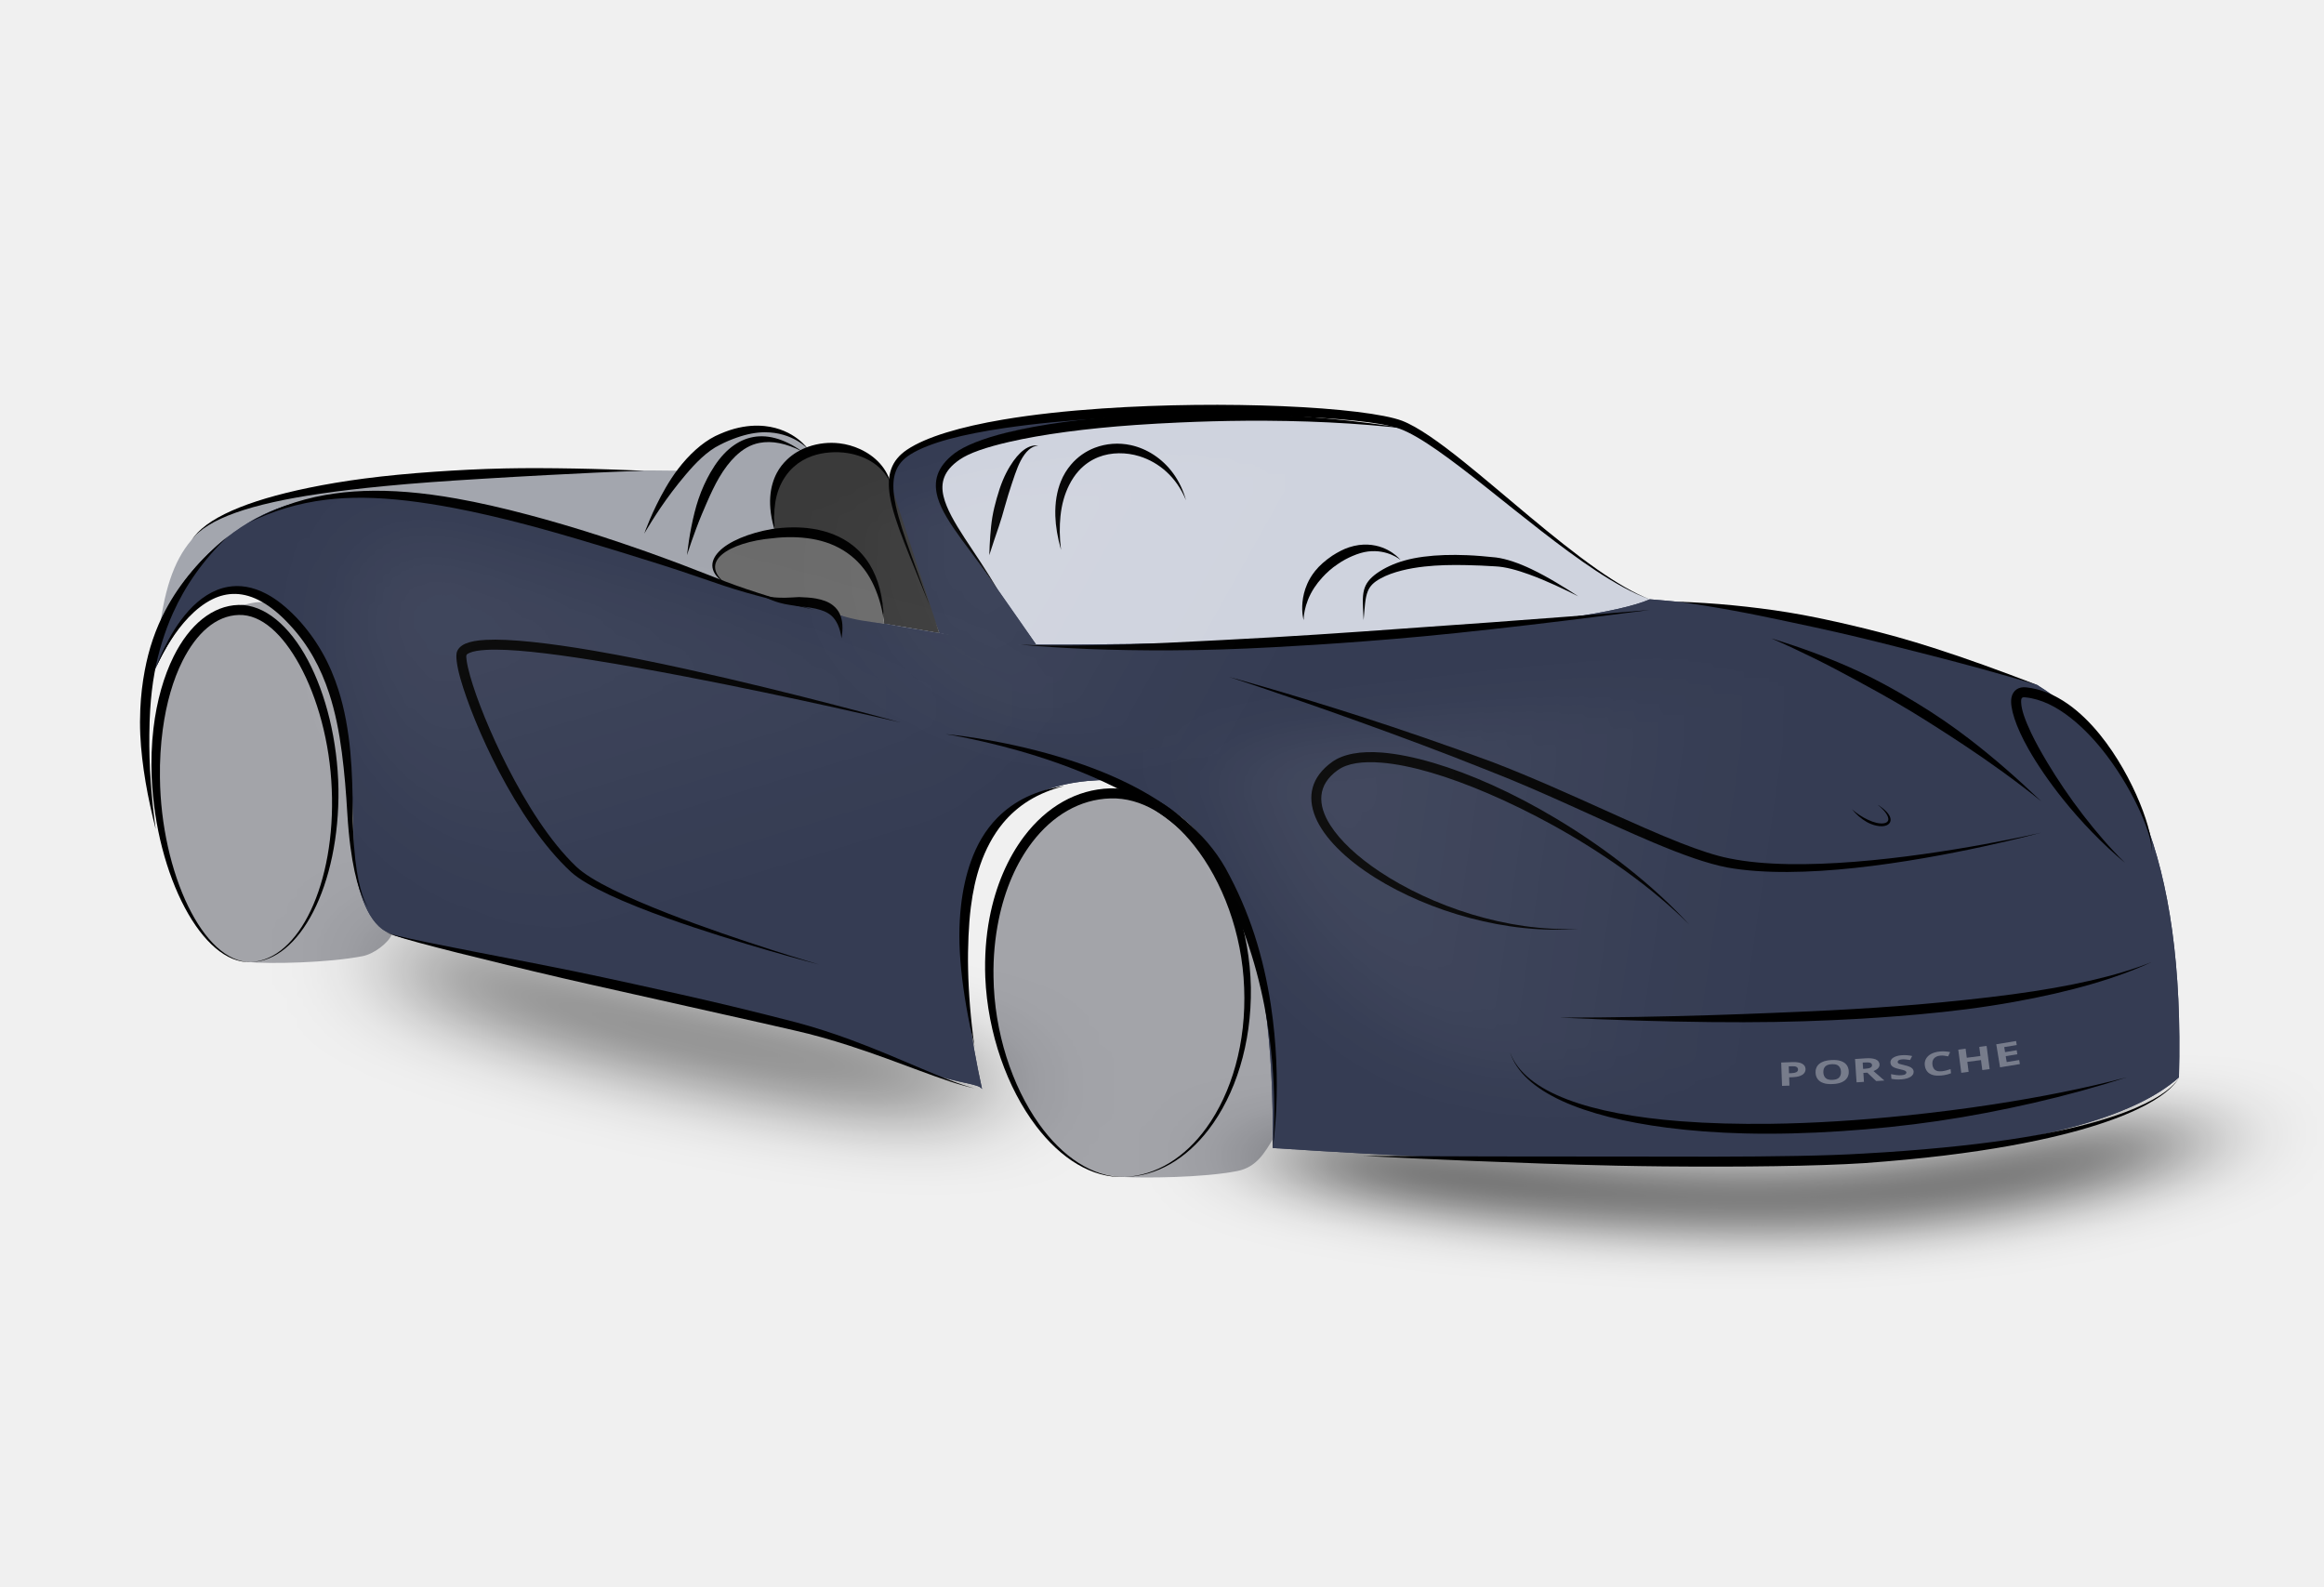
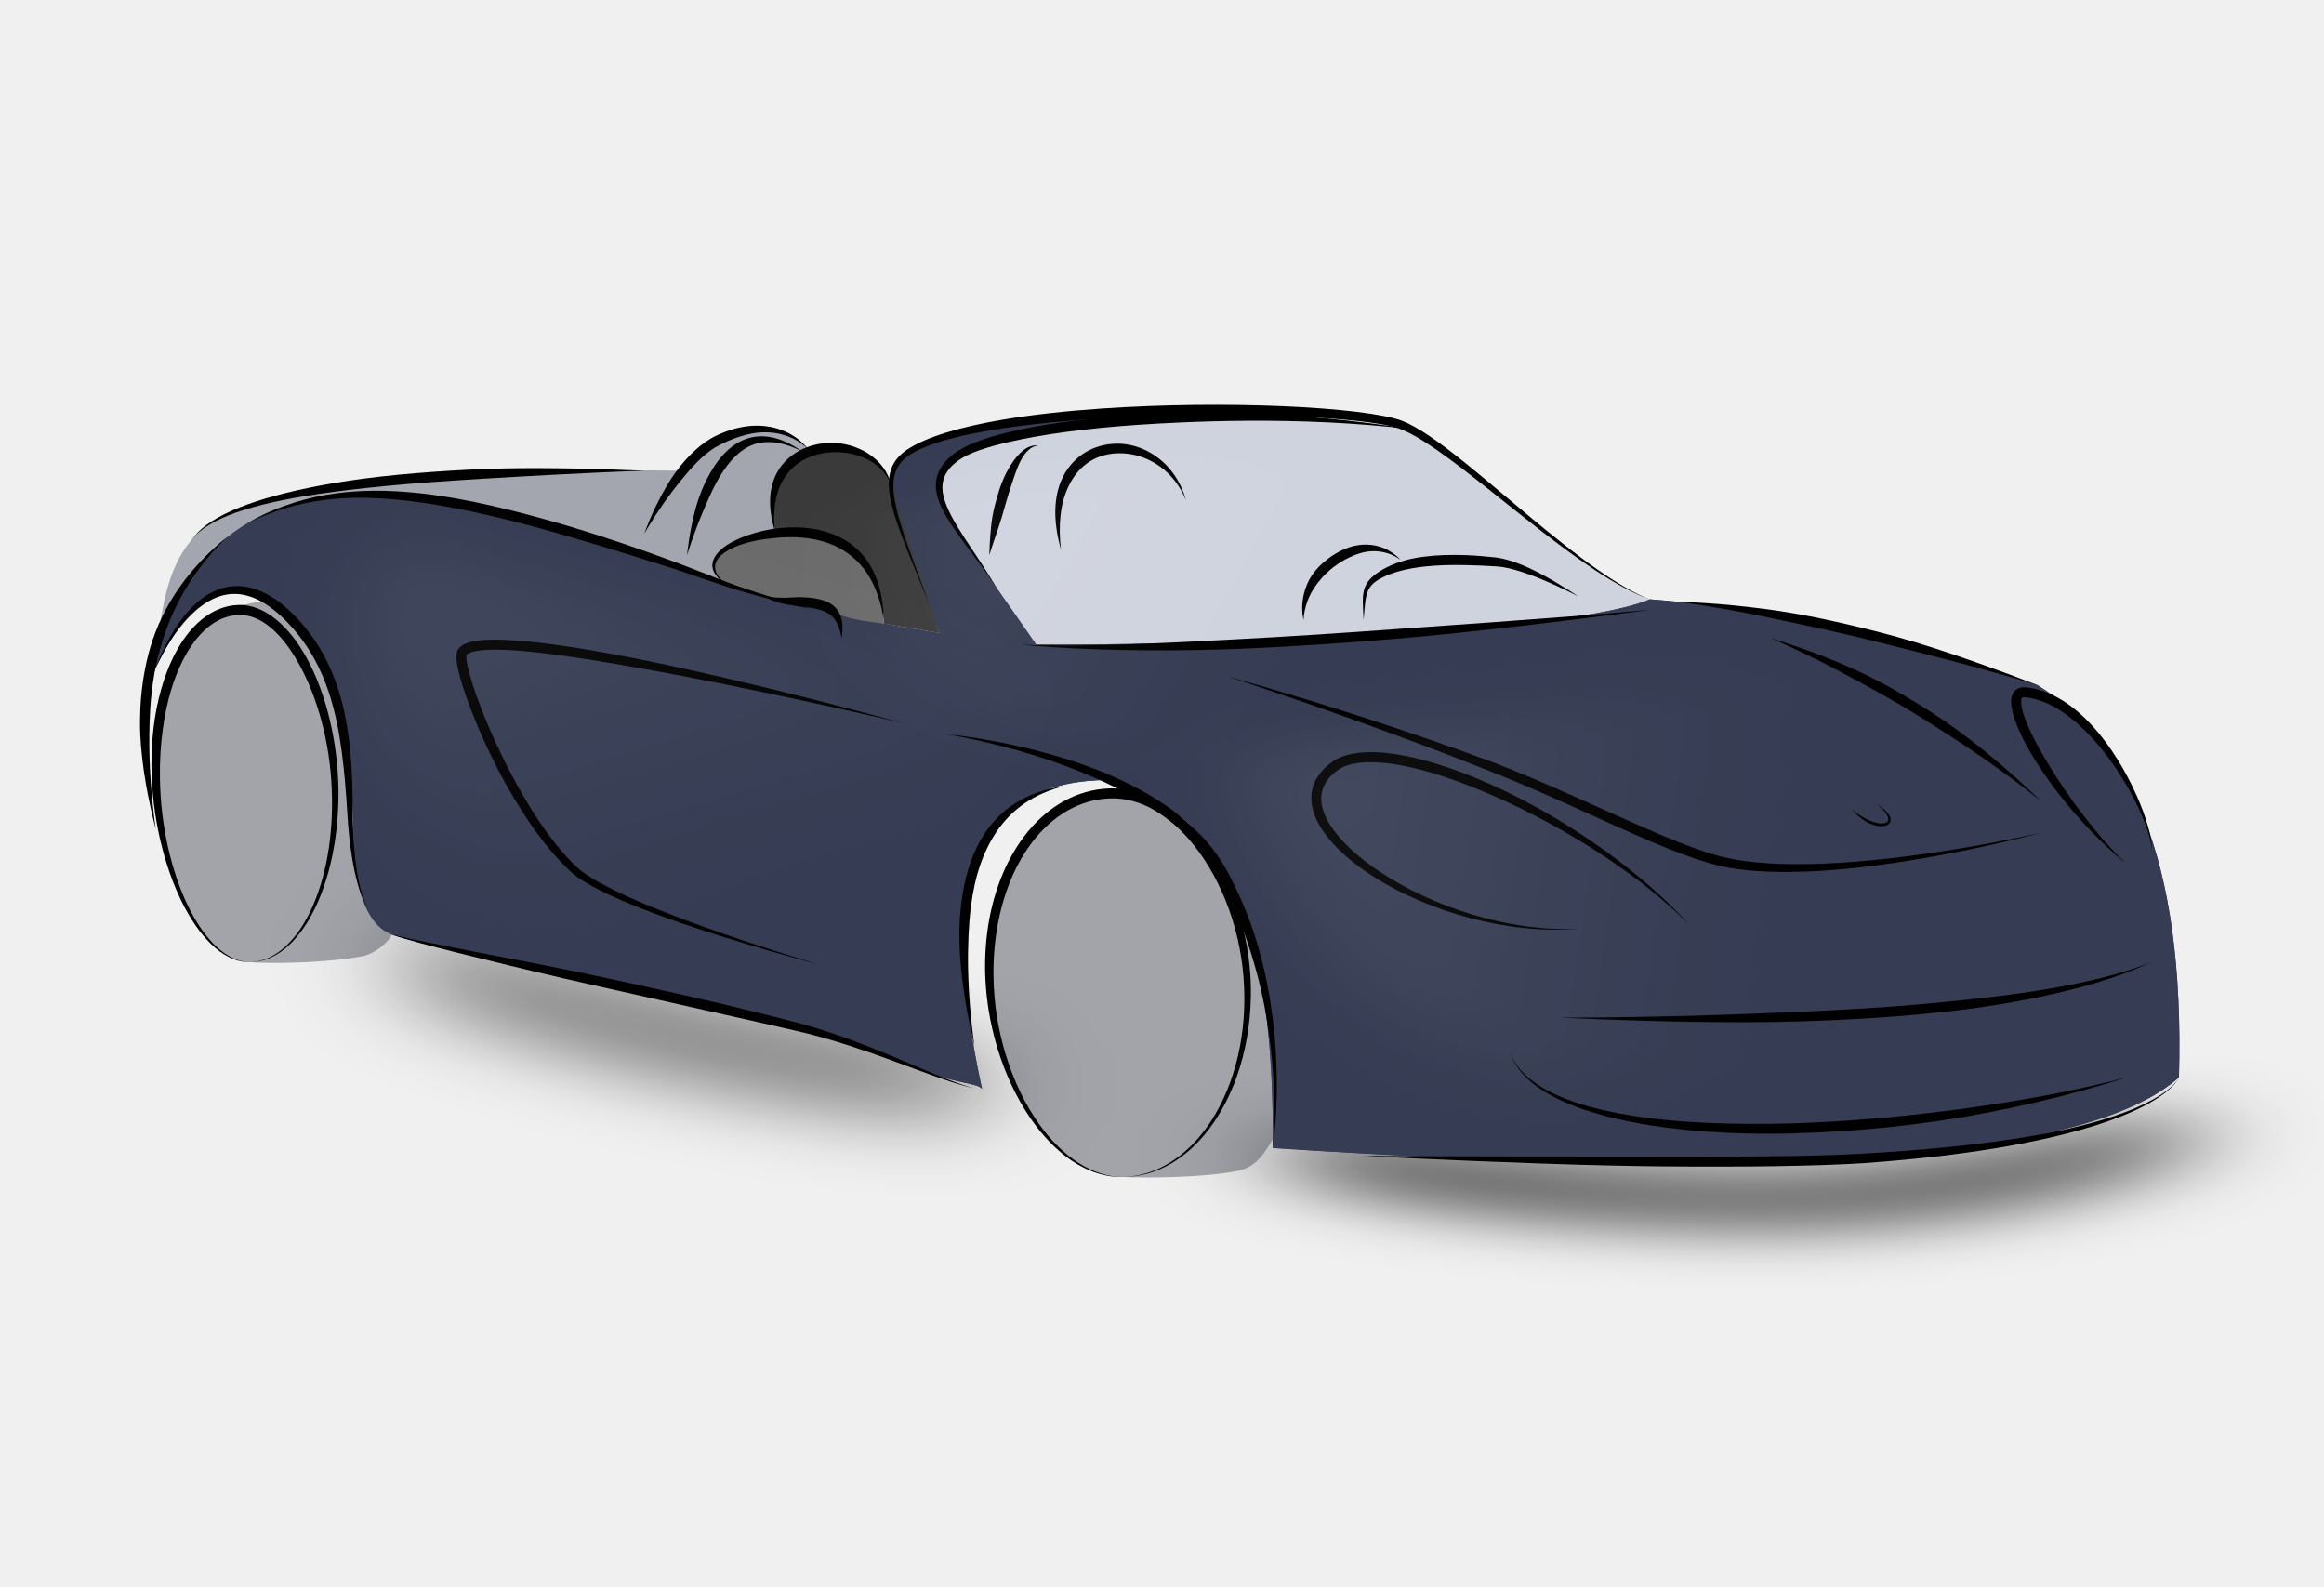
<svg xmlns="http://www.w3.org/2000/svg" width="100%" height="100%" viewBox="0 0 5334 3642" version="1.1" xml:space="preserve" style="fill-rule:evenodd;clip-rule:evenodd;stroke-linejoin:round;stroke-miterlimit:2;">
  <g transform="matrix(4.16667,0,0,4.16667,0,0)">
    <g>
      <g id="Flächen">
        <g transform="matrix(0.857071,0.0167802,-0.00750797,0.383479,632.846,355.397)">
          <g style="filter:url(#_Effect1);">
            <path d="M384.536,747.573C548.647,747.573 682.467,608.915 682.467,659.98C682.467,711.045 547.181,811.288 383.07,811.288C218.959,811.288 85.721,769.829 85.721,718.764C85.721,667.699 220.425,747.573 384.536,747.573Z" style="fill-opacity:0.83;" />
          </g>
        </g>
        <g transform="matrix(0.567893,0.12734,-0.0577989,0.257763,205.996,327.29)">
          <g style="filter:url(#_Effect2);">
            <path d="M382.662,707.868C546.773,707.868 680.419,667.699 680.419,718.764C680.419,769.829 547.181,811.288 383.07,811.288C218.959,811.288 85.721,769.829 85.721,718.764C85.721,667.699 218.551,707.868 382.662,707.868Z" style="fill-opacity:0.83;" />
          </g>
        </g>
        <path d="M446.026,248.717C441.804,242.292 429.363,233.124 408.353,237.707C394.234,240.787 376.095,259.269 376.095,259.269C295.736,258.153 219.351,262.459 149.216,275.292C109.093,284.323 92.823,300.722 87.376,350.988C117.161,275.419 173.48,264.374 253.942,277.801C302.38,288.93 351.046,303.131 400.037,321.691C380.944,308.349 404.031,298.032 427.573,293.654C420.837,273.359 426.988,258.38 446.026,248.717Z" style="fill:rgb(87,93,109);fill-opacity:0.5;" />
        <path d="M1020.26,445.598C1020.22,445.62 1020.2,445.66 1020.19,445.704C1020.19,445.749 1020.2,445.793 1020.24,445.824C1034.74,459.542 1048.16,453.739 1034.55,443.413C1034.08,443.051 1033.51,442.821 1032.92,442.747C1027.5,442.063 1023.84,443.494 1020.26,445.598Z" style="fill:rgb(255,214,0);" />
        <path d="M610.037,227.528C610.037,227.528 487.022,230.189 490.863,267.129C487.451,272.021 517.393,348.701 517.393,348.701C517.393,348.701 554.96,357.066 571.011,355.074C544.171,314.98 515.984,281.207 517.393,266.422C520.389,234.965 604.162,237.658 610.037,227.528Z" style="fill:rgb(53,60,83);" />
        <g transform="matrix(1.77828,0,0,1.36069,-499.934,-206.296)">
          <path d="M627.833,472.858C646.165,473.121 668.523,510.455 673.352,552.587C675.726,573.296 676.363,595.986 675.711,612.045C672.815,618.438 670.304,624.1 664.382,625.629C653.689,628.375 635.73,628.483 628.808,628.018C606.917,626.548 590.184,593.146 588.081,550.424C585.747,503.022 605.895,472.543 627.833,472.858Z" style="fill:rgb(70,73,82);fill-opacity:0.45;" />
        </g>
        <path d="M517.393,348.701L490.592,266.283C490.592,266.283 485.367,251.224 472.404,248.843C437.694,242.467 421.841,256.856 426.989,292.943C440.549,291.178 462.995,296.047 469.594,303.549C487.712,324.145 486.978,343.512 486.978,343.512L517.393,348.701Z" style="fill:rgb(58,58,58);" />
        <g transform="matrix(1.77828,0,0,1.36069,-963.866,-312.117)">
          <path d="M617.554,474.16C619.845,473.866 624.822,470.118 632.435,478.879C640.653,488.336 646.411,509.832 649.395,535.871C650.53,557.408 650.811,577.297 654.334,592.289C655.961,599.217 658.537,604.511 663.397,607.626C662.282,611.115 657.874,615.506 654.372,616.406C643.679,619.151 625.701,619.62 618.798,618.794C606.654,617.342 592.639,593.264 590.536,550.542C588.203,503.139 599.237,476.511 617.554,474.16Z" style="fill:rgb(70,73,82);fill-opacity:0.45;" />
        </g>
        <path d="M887.417,318.919L908.8,330.081C876.697,318.798 798.098,249.32 773.692,234.78C773.692,234.78 568.385,217.826 532.615,248.261C516.728,258.857 513.942,268.043 521.175,281.529C528.407,295.016 571.011,355.074 571.011,355.074C571.011,355.074 849.9,357.494 908.8,330.081" style="fill:rgb(207,211,222);" />
        <path d="M81.123,378.288C81.123,378.288 103.556,320.058 130.431,324.969C157.305,329.88 196.269,350.399 194.745,472.363C196.454,487.752 201.332,506.943 212.712,513.11C221.502,517.874 240.862,520.252 267.522,526.41C297.708,533.383 374.964,546.865 439.293,564.527C466.021,571.865 492.728,584.573 511.065,590.83C529.26,597.038 539.182,596.813 540.959,599.854C514.222,477.933 541.874,429.665 611.448,429.567L626.25,437C676.49,452.888 702.385,516.132 701.067,632.313C987.04,651.008 1151.18,637.433 1200.26,593.386C1203.6,471.326 1172.31,408.166 1122.08,377.224C1060.89,358.174 1004.14,337.629 908.8,330.081C875.558,344.701 729.682,355.48 561.888,355.062C561.888,355.062 510.682,348.886 460.23,338.27C456.345,337.452 452.559,334.885 448.706,334.015C444.197,332.998 439.631,333.669 435.236,332.583C415.148,327.616 396.663,321.946 383.417,315.692C327.148,297.173 219.888,260.055 169.927,275.69C124.238,282.278 80.465,331.897 81.123,378.288Z" style="fill:rgb(53,60,83);" />
        <path d="M81.123,378.288C81.123,378.288 103.556,320.058 130.431,324.969C157.305,329.88 196.269,350.399 194.745,472.363C196.454,487.752 201.332,506.943 212.712,513.11C221.502,517.874 240.862,520.252 267.522,526.41C297.708,533.383 374.964,546.865 439.293,564.527C466.021,571.865 492.728,584.573 511.065,590.83C529.26,597.038 539.182,596.813 540.959,599.854C514.222,477.933 541.874,429.665 611.448,429.567L626.25,437C676.49,452.888 702.385,516.132 701.067,632.313C987.04,651.008 1151.18,637.433 1200.26,593.386C1203.6,471.326 1172.31,408.166 1122.08,377.224C1060.89,358.174 1004.14,337.629 908.8,330.081C875.558,344.701 729.682,355.48 561.888,355.062C561.888,355.062 510.682,348.886 460.23,338.27C456.345,337.452 452.559,334.885 448.706,334.015C444.197,332.998 439.631,333.669 435.236,332.583C415.148,327.616 396.663,321.946 383.417,315.692C327.148,297.173 219.888,260.055 169.927,275.69C124.238,282.278 80.465,331.897 81.123,378.288Z" style="fill:rgb(53,60,83);" />
        <path d="M486.978,343.512C486.449,338.089 487.575,316.209 466.26,301.097C450.922,290.222 419.893,294.987 410.557,298.039C378.613,308.484 400.037,321.691 400.037,321.691C410.887,326.394 422.42,329.786 435.02,331.136C440.831,333.228 446.996,331.814 453.308,333.506C456.436,334.345 459.699,337.688 462.942,338.836C470.605,341.549 478.53,342.372 486.978,343.512Z" style="fill:rgb(107,107,107);" />
      </g>
      <g id="Linien" transform="matrix(1,0,0,1,5.57974,8.69335)">
        <path d="M457.971,342.92C458.911,337.168 458.548,332.991 457.136,329.699C456.25,327.633 454.892,326.013 453.216,324.688C450.812,322.787 447.623,321.648 443.875,320.959C441.118,320.452 438.004,320.292 434.587,320.156C431.188,320.3 428.129,320.624 424.236,320.508C421.348,320.422 418.122,320.162 413.946,319.27C417.84,321.299 420.947,322.508 423.809,323.309C427.655,324.385 430.816,324.639 434.253,325.241C438.987,325.624 443.034,326.209 446.372,327.251C447.862,327.716 449.199,328.252 450.388,328.981C451.195,329.476 451.966,329.977 452.653,330.64C455.258,333.152 457.06,336.844 457.971,342.92Z" />
        <path d="M1179.63,521.202C1160.43,528.926 1134.88,534.678 1103,538.954C1094.73,540.063 1086.04,541.086 1076.92,542.053C1068.57,542.939 1059.85,543.795 1050.78,544.566C1036,545.821 1020.26,546.863 1003.57,547.73C993.412,548.257 982.901,548.709 972.036,549.151C960.591,549.616 948.76,550.072 936.528,550.444C910.635,551.231 882.996,551.756 853.56,551.798C882.99,553.106 910.643,553.996 936.567,554.25C948.832,554.37 960.701,554.371 972.18,554.182C983.088,554.002 993.639,553.65 1003.83,553.193C1020.61,552.439 1036.42,551.371 1051.26,550.024C1060.38,549.196 1069.14,548.268 1077.53,547.185C1086.68,546.002 1095.39,544.658 1103.66,543.176C1135.49,537.472 1160.77,530 1179.63,521.202Z" />
        <path d="M1165.87,584.693C1142.9,590.764 1118.16,595.598 1092.89,599.5C1076.6,602.014 1060.11,604.077 1043.71,605.772C1018.36,608.393 993.267,609.99 969.58,610.277C952.175,610.487 935.544,610.056 920.142,608.867C870.997,605.074 834.447,593.352 826.215,570.934C833.249,592.869 866.622,606.461 912.64,612.41C925.934,614.129 940.283,615.205 955.349,615.58C972.42,616.005 990.41,615.543 1008.81,614.32C1026.3,613.159 1044.16,611.353 1061.96,608.737C1079.66,606.135 1097.27,602.727 1114.44,598.794C1132.25,594.712 1149.52,589.941 1165.87,584.693Z" />
        <path d="M539.36,297.089C541.145,291.327 542.998,286.158 544.644,281.204C545.244,279.399 545.802,277.657 546.317,275.941C546.86,274.129 547.344,272.365 547.82,270.661C549.176,265.809 550.517,261.476 551.807,257.637C552.417,255.824 552.969,254.118 553.541,252.521C554.563,249.67 555.53,247.198 556.638,245.096C559.398,239.861 562.528,237.042 566.309,236.707C561.086,236.032 555.842,239.82 550.739,248.13C549.378,250.346 548.058,252.884 546.843,255.788C545.593,258.775 544.474,262.141 543.439,265.843C542.553,269.01 541.674,272.42 541.052,276.11C540.496,279.412 540.175,282.878 539.884,286.578C539.617,289.957 539.498,293.4 539.36,297.089Z" />
        <path d="M372.819,297.089C374.481,291.815 376.232,286.942 377.959,282.3C379.892,277.109 381.906,272.384 383.839,267.972C386.065,262.892 388.225,258.312 390.567,254.327C393.368,249.562 396.342,245.662 399.522,242.596C403.531,238.732 407.821,236.193 412.734,235.251C419.567,233.941 427.299,235.371 436.194,239.904C425.806,232.566 416.349,230.247 407.817,232.339C403.612,233.37 399.638,235.502 395.957,238.677C392.238,241.885 388.839,246.216 385.777,251.543C383.348,255.768 381.057,260.627 379.181,266.167C377.6,270.839 376.344,275.964 375.233,281.526C374.258,286.411 373.51,291.57 372.819,297.089Z" />
        <path d="M349.329,250.577C336.088,250.036 323.248,249.576 310.791,249.361C297.44,249.131 284.573,249.042 272.212,249.311C258.717,249.604 245.846,250.292 233.653,251.141C219.946,252.095 207.092,253.315 195.191,254.865C184.176,256.299 173.98,258.023 164.654,259.943C129.965,267.086 107.354,276.89 99.923,288.927C108.319,276.931 133.079,268.758 170.451,263.283C181.276,261.697 193.15,260.316 205.995,259.063C222.356,257.467 240.288,256.197 259.613,255.037C271.088,254.348 283.039,253.637 295.454,252.987C312.592,252.089 330.554,251.165 349.329,250.577Z" />
        <g transform="matrix(0.999982,-0.00605135,0.00605135,0.999982,-8.11554,6.26984)">
          <path d="M924.764,322.031C934.521,323.367 944.527,325.086 954.892,327.034C964.565,328.852 974.481,330.967 984.733,333.219C989.934,334.361 995.223,335.502 1000.59,336.709C1008.33,338.45 1016.23,340.284 1024.3,342.27C1030.76,343.858 1037.31,345.556 1043.98,347.274C1050.43,348.933 1056.98,350.629 1063.65,352.382C1082.4,357.31 1101.99,362.716 1122.4,369.06C1102.46,361.246 1083.37,354.168 1064.9,348.152C1058.31,346.006 1051.8,344.006 1045.37,342.162C1038.71,340.25 1032.12,338.529 1025.63,336.906C1017.52,334.874 1009.56,333.016 1001.75,331.385C996.321,330.253 990.972,329.206 985.684,328.315C975.272,326.56 965.148,325.259 955.301,324.23C944.786,323.131 934.627,322.459 924.764,322.031Z" />
        </g>
        <path d="M671.341,364.134C671.341,364.134 701.631,373.896 743.316,388.917C764.862,396.681 789.474,405.77 814.459,415.816C845.832,427.968 878.169,444 905.291,455.412C921.005,462.023 935.003,467.063 946.029,469.13C965.915,472.685 991.124,472.028 1016.12,469.355C1067.97,463.812 1118.87,449.906 1118.87,449.906C1118.87,449.906 1067.67,461.93 1015.81,465.971C991.193,467.89 966.433,468.063 946.996,464.086C939.435,462.598 930.463,459.595 920.46,455.691C907.953,450.811 893.874,444.485 878.981,437.775C858.922,428.738 837.39,419.022 816.33,410.964C791.016,401.61 766.144,393.078 744.298,386.039C702.096,372.441 671.341,364.134 671.341,364.134Z" />
        <path d="M970.118,342.92C978.062,346.329 985.936,350.04 993.887,353.955C1001.59,357.75 1009.27,361.812 1017.04,366.036C1021.08,368.23 1025.15,370.433 1029.23,372.714C1035.21,376.056 1041.23,379.52 1047.26,383.17C1052.15,386.132 1057.05,389.226 1061.99,392.382C1066.81,395.463 1071.67,398.615 1076.57,401.868C1090.53,411.152 1104.68,421.245 1118.87,432.682C1105.64,420.039 1092.5,408.528 1079.13,398.28C1074.42,394.668 1069.68,391.229 1064.91,387.963C1060.01,384.612 1055.07,381.469 1050.13,378.448C1044.05,374.726 1037.96,371.206 1031.85,367.934C1027.67,365.701 1023.5,363.562 1019.3,361.581C1011.23,357.776 1003.12,354.428 995.017,351.356C986.703,348.204 978.409,345.461 970.118,342.92Z" />
        <path d="M1165.05,466.608C1156.86,458.621 1149.05,449.508 1141.88,440.2C1134.37,430.468 1127.69,420.495 1122.18,411.305C1118.69,405.493 1115.66,400.019 1113.3,395.074C1109.99,388.138 1107.94,382.355 1107.77,378.403C1107.72,377.117 1107.69,376.1 1108.36,375.598C1108.75,375.308 1109.3,375.313 1110,375.384C1118.94,376.266 1127.36,380.664 1135.16,386.813C1142.46,392.568 1149.21,399.863 1155.11,407.695C1170.73,428.415 1180.56,452.61 1179.5,460.324C1181.3,451.406 1170.11,419.257 1151.08,395.828C1145.8,389.339 1139.91,383.541 1133.56,379.078C1126.4,374.05 1118.64,370.77 1110.58,369.885C1108.38,369.648 1106.67,370.084 1105.38,370.912C1103.86,371.891 1102.81,373.466 1102.4,375.67C1101.42,380.952 1104.74,391.406 1111.76,403.802C1116.55,412.259 1123,421.72 1130.54,431.172C1140.6,443.767 1152.63,456.266 1165.05,466.608Z" />
        <path d="M924.963,500.581C905.115,478.907 878.919,458.533 851.869,442.316C839.972,435.183 827.918,428.853 816.183,423.58C793.659,413.459 772.338,407.155 755.775,405.815C743.89,404.853 734.333,406.561 728.167,410.997C716.615,419.348 714.375,430.063 718.997,441.312C723.645,452.622 735.678,464.624 752.238,474.936C781.312,493.041 824.342,506.203 863.84,502.84C824.683,504.766 782.69,490.203 754.487,471.441C742.304,463.336 732.734,454.469 727.193,445.775C720.005,434.495 719.991,423.528 731.361,415.451C736.71,411.629 745.041,410.546 755.33,411.363C771.423,412.64 792.057,418.859 814.103,428.317C825.779,433.325 837.854,439.211 849.845,445.831C877.301,460.99 904.31,479.905 924.963,500.581Z" />
        <path d="M349.329,285.211C349.329,285.211 355.556,274.121 364.626,262.117C366.921,259.079 369.392,255.997 371.946,252.966C377.677,246.164 383.957,239.77 390.834,236.388C394.191,234.634 397.386,233.329 400.384,232.287C406.077,230.308 411.097,229.423 415.56,229.393C431.218,229.286 439.586,238.693 439.586,238.693C439.586,238.693 432.068,227.711 415.729,225.975C410.874,225.46 405.26,225.752 398.897,227.48C395.586,228.38 392.105,229.748 388.403,231.498C380.926,235.257 373.747,241.968 367.864,249.696C365.378,252.962 363.152,256.408 361.168,259.816C353.51,272.967 349.329,285.211 349.329,285.211Z" />
        <path d="M712.512,332.848C712.512,332.848 712.282,324.282 718.408,314.958C719.651,313.066 721.151,311.155 722.95,309.2C725.185,306.771 727.863,304.279 731.303,302.013C734.119,300.045 736.821,298.66 739.329,297.58C742.497,296.216 745.358,295.372 748.03,295.051C758.931,293.738 765.888,299.718 765.888,299.718C765.888,299.718 759.702,291.828 747.891,291.28C744.779,291.136 741.301,291.518 737.506,292.764C734.567,293.728 731.498,295.319 728.226,297.422C724.372,300.051 721.244,302.804 718.902,305.717C717.001,308.081 715.569,310.492 714.526,312.858C712.938,316.46 712.197,319.857 711.9,322.837C711.301,328.841 712.512,332.848 712.512,332.848Z" />
        <path d="M580.701,424.223C565.326,426.405 553.058,432.323 543.737,441.799C540.49,445.101 537.63,448.85 535.15,453.012C532.828,456.908 530.873,461.185 529.226,465.789C526.606,473.108 524.78,481.289 523.774,490.273C523.186,495.526 522.863,501.058 522.877,506.855C522.892,512.773 523.252,518.958 523.892,525.412C525.191,538.513 527.714,552.649 531.212,567.859C529.086,552.49 527.968,538.268 527.691,525.183C527.556,518.825 527.653,512.758 527.909,506.96C528.158,501.347 528.566,496.001 529.205,490.918C530.278,482.378 531.979,474.602 534.395,467.606C535.884,463.293 537.642,459.287 539.646,455.559C541.773,451.603 544.169,447.97 546.909,444.664C555.094,434.79 566.166,427.863 580.701,424.223Z" />
        <path d="M745.554,332.848C746.198,325.605 746.313,320.703 747.892,316.883C749.048,314.088 751.08,311.995 754.839,309.944C758.338,307.989 762.302,306.624 766.616,305.528C770.52,304.536 774.714,303.832 779.163,303.342C786.343,302.551 794.164,302.368 802.404,302.566C807.482,302.687 812.716,302.882 818.048,303.244C823.539,303.474 830.034,305.269 836.69,307.679C846.363,311.181 856.293,315.957 863.84,319.758C856.684,315.135 847.286,309.191 837.921,304.734C831.09,301.483 824.291,299.099 818.467,298.346C813.057,297.787 807.746,297.307 802.58,297.097C794.048,296.749 785.923,296.965 778.504,297.949C774.767,298.444 771.203,299.133 767.868,300.089C762.217,301.708 757.224,304.012 752.973,306.964C748.83,309.917 746.75,312.703 745.808,316.172C744.688,320.295 745.215,325.339 745.554,332.848Z" />
        <path d="M556.309,346.369C579.083,348.448 606.804,349.666 639.797,349.505C648.702,349.462 657.985,349.302 667.656,349.001C676.604,348.723 685.879,348.304 695.488,347.802C711.259,346.979 727.929,345.914 745.513,344.569C756.269,343.747 767.367,342.83 778.806,341.753C790.887,340.615 803.341,339.298 816.191,337.874C843.44,334.853 872.412,331.242 903.22,327.244C872.278,329.901 843.177,332.103 815.843,334.084C802.962,335.018 790.482,335.876 778.391,336.737C766.948,337.551 755.859,338.365 745.114,339.115C727.557,340.341 710.922,341.423 695.187,342.331C685.605,342.885 676.357,343.367 667.44,343.838C657.804,344.347 648.558,344.82 639.687,345.233C606.793,346.765 579.115,347.278 556.309,346.369Z" />
        <path d="M506.528,324.891C496.831,297.716 488.67,278.214 486.881,264.173C485.572,253.901 487.768,246.689 495.822,241.644C506.25,235.08 524.882,230.462 547.636,227.088C564.108,224.645 582.728,222.89 602.019,221.711C635.433,219.669 670.841,219.41 700.512,220.452C731.044,221.525 755.455,223.856 765.117,227.348C788.078,235.469 834.576,279.998 873.517,305.639C884.202,312.675 894.319,318.291 903.22,321.388C894.439,318.038 884.529,312.13 874.078,304.813C850.015,287.967 823.143,263.627 800.789,245.682C787.282,234.839 775.364,226.353 766.705,223.042C756.867,219.342 731.949,216.316 700.72,215.018C670.888,213.778 635.258,214.014 601.669,216.286C582.221,217.6 563.454,219.613 546.894,222.418C523.574,226.367 504.617,231.924 494.088,238.972C485.226,244.93 482.744,253.018 484.607,264.502C486.888,278.567 495.793,297.902 506.528,324.891Z" />
        <g transform="matrix(1,0,0,1,24.0379,2.35302)">
          <path d="M520.015,313.917C507.944,292.784 493.41,276.067 490.127,262.331C488.31,254.731 490.298,248.162 498.773,242.255C504.097,238.475 513.678,235.252 526.322,232.343C544.375,228.189 568.605,224.917 596.048,223.009C603.871,222.465 611.951,222.018 620.22,221.65C632.012,221.124 644.184,220.781 656.551,220.697C686.674,220.495 717.901,221.776 747.39,225.33C718.008,220.463 686.79,217.601 656.6,216.669C644.166,216.285 631.915,216.222 620.046,216.494C611.71,216.685 603.566,217.055 595.684,217.563C567.882,219.353 543.31,222.693 525.092,227.174C511.69,230.471 501.689,234.476 496.14,238.655C486.319,246.185 484.321,254.19 486.95,263.175C490.978,276.945 506.6,293.149 520.015,313.917Z" />
        </g>
        <path d="M80.18,359.438C80.18,359.438 91.899,330.867 111.527,321.31C119.352,317.5 128.444,316.939 138.765,322.823C143.519,325.532 148.547,329.543 153.803,335.241C164.415,346.519 171.159,359.298 175.699,373.118C179.098,383.463 181.233,394.401 182.728,405.806C184.153,416.674 185.069,427.941 185.746,439.513C186.607,453.362 188.09,463.613 189.727,471.161C193.171,487.047 197.219,490.901 197.219,490.901C197.219,490.901 193.46,486.848 190.956,470.932C189.768,463.374 188.858,453.154 188.776,439.409C188.663,427.71 188.434,416.294 187.389,405.279C186.27,393.479 184.281,382.141 180.898,371.442C176.272,356.811 168.968,343.399 157.771,331.506C151.951,325.446 146.432,321.162 141.183,318.402C133.49,314.357 126.413,313.418 120.051,314.524C111.584,315.997 104.344,321.107 98.495,327.509C86.351,340.8 80.18,359.438 80.18,359.438Z" />
        <g transform="matrix(-1.19697,0.0333312,-0.0408325,-1.46635,1368.14,1328.92)">
          <path d="M613.67,484.083C598.724,483.91 584.96,490.318 574.34,501.002C561.631,513.788 553.461,532.699 553.121,553.851C552.882,575.098 561.026,595.628 573.891,609.944C585.024,622.335 599.696,630.04 615.247,630.067C630.778,630.061 644.805,623.765 655.389,613.013C663.228,605.049 669.21,594.636 672.437,582.602C674.289,575.698 675.21,568.258 675.118,560.453C674.741,539.405 666.446,518.627 653.63,504.066C642.782,491.74 628.737,483.872 613.67,484.083ZM613.67,484.083C628.531,484.291 642.047,492.41 652.269,504.838C664.242,519.397 671.703,539.869 671.334,560.453C671.246,568.001 670.142,575.172 668.245,581.83C664.994,593.238 659.315,603.117 651.825,610.666C642.122,620.445 629.417,626.303 615.247,626.298C601.009,626.322 587.789,619.045 577.439,607.795C564.81,594.068 556.449,574.394 556.217,553.851C555.885,533.13 563.331,514.456 575.358,501.657C585.499,490.866 598.896,484.254 613.67,484.083Z" />
        </g>
        <g transform="matrix(-0.830901,0.0231375,-0.0374849,-1.34614,660.646,1158.64)">
          <path d="M613.67,484.083C597.406,483.914 582.467,491.517 571.402,503.945C560.134,516.601 552.939,534.265 552.445,553.851C552.094,573.633 558.996,592.787 570.326,606.858C581.881,621.208 598.185,630.209 615.247,630.235C632.5,630.23 648.129,622.725 659.177,609.926C666.02,601.998 671.183,592.037 673.878,580.712C675.393,574.349 676.092,567.553 675.963,560.453C675.411,540.794 667.958,521.369 656.377,507.03C645.068,493.028 629.903,483.879 613.67,484.083ZM613.67,484.083C629.641,484.283 643.931,493.642 654.209,507.666C664.704,521.987 671.031,541.167 670.489,560.453C670.364,567.359 669.377,573.952 667.751,580.127C664.906,590.933 659.962,600.44 653.362,608.003C643.593,619.196 630.372,626.135 615.247,626.13C600.152,626.153 586.502,617.697 576.004,605.087C564.705,591.516 557.235,573.061 556.893,553.851C556.408,534.607 562.636,517.132 573.049,504.482C583.308,492.019 597.638,484.249 613.67,484.083Z" />
        </g>
        <path d="M745.554,627.951C745.554,627.951 789.906,630.348 844.738,632.212C857.546,632.648 870.921,633.042 884.438,633.333C893.245,633.522 902.11,633.659 910.914,633.74C953.772,634.135 995.174,633.622 1021.34,631.94C1037.36,630.762 1051.91,629.398 1065.12,627.799C1091.92,624.555 1113.19,620.542 1130.09,616.358C1189.16,601.735 1194.68,584.693 1194.68,584.693C1194.68,584.693 1188.61,601.287 1129.53,613.927C1112.61,617.548 1091.35,620.807 1064.64,623.379C1051.46,624.649 1036.96,625.795 1021,626.661C1000.6,627.937 970.907,628.31 938.496,628.376C923.434,628.407 907.787,628.351 892.21,628.317C881.824,628.295 871.472,628.289 861.344,628.295C799.17,628.331 745.554,627.951 745.554,627.951Z" />
        <path d="M490.465,389.241C490.465,389.241 432.087,372.978 372.669,359.883C355.244,356.043 337.729,352.496 321.573,349.72C296.77,345.459 275.149,343.031 261.94,343.734C257.117,343.991 253.336,344.705 250.791,345.824C248.225,346.953 246.71,348.565 246.088,350.409C245.399,352.467 245.965,357.857 248.123,365.373C251.681,377.764 259.095,396.728 269.171,415.98C280.034,436.736 293.985,457.802 309.002,471.602C317.719,479.543 338.81,488.737 361.981,497.029C400.922,510.963 445.66,522.572 445.66,522.572C445.66,522.572 401.367,509.609 362.883,494.615C340.517,485.9 320.106,476.567 311.811,468.6C297.378,454.857 284.287,433.938 273.893,413.541C264.222,394.562 256.896,376.011 253.446,363.853C252.426,360.258 251.743,357.247 251.448,354.982C251.281,353.693 251.173,352.741 251.362,352.181C251.559,351.59 252.212,351.267 253.032,350.904C255.13,349.976 258.266,349.481 262.244,349.254C275.189,348.515 296.358,351.006 320.723,354.865C336.856,357.42 354.375,360.579 371.835,363.927C431.542,375.377 490.465,389.241 490.465,389.241Z" />
        <path d="M515.14,395.628C515.14,395.628 537.761,399.005 565.965,407.907C581.252,412.731 598.122,419.265 614.013,427.665C634.792,438.65 653.928,452.875 664.667,472.095C671.31,483.74 676.475,495.737 680.65,507.58C685.199,520.485 688.535,533.225 690.887,545.309C699.357,588.827 695.487,623.62 695.487,623.62C695.487,623.62 701.174,588.791 694.431,544.693C692.538,532.316 689.69,519.209 685.38,505.977C681.394,493.738 676.113,481.424 669.456,469.403C658.124,449.363 638.345,434.082 616.361,423.095C603.473,416.654 589.842,411.732 576.936,407.897C543.66,398.008 515.14,395.628 515.14,395.628Z" />
        <path d="M131.443,279.162C144.758,272.69 158.511,268.43 174.125,266.537C187.309,264.938 201.795,265.128 218.512,267.072C226.744,268.03 235.513,269.394 244.932,271.199C256.887,273.489 269.883,276.473 284.128,280.227C296.121,283.388 308.99,287.109 322.895,291.305C331.101,293.782 339.679,296.372 348.624,299.208C381.723,309.438 387.312,312.478 404.784,317.515C413.247,319.955 424.486,322.838 442.977,327.244C424.75,321.945 413.691,318.495 405.362,315.673C388.138,309.837 382.666,306.612 350.034,294.97C341.143,291.871 332.639,288.947 324.451,286.313C310.543,281.841 297.603,278.069 285.546,274.867C271.161,271.047 258.017,268.059 245.909,265.907C236.317,264.202 227.373,263.007 218.981,262.326C201.872,260.938 187.076,261.57 173.736,263.911C158.088,266.657 144.482,271.843 131.443,279.162Z" />
        <path d="M207.132,504.416C206.733,506.078 234.278,513.221 273.974,522.837C283.817,525.222 294.4,527.766 305.512,530.336C315.677,532.687 326.28,535.054 337.119,537.477C355.701,541.631 374.974,545.956 394.013,550.248C406.851,553.141 419.596,555.945 431.919,558.822C442.346,561.164 452.4,564.069 461.971,567.149C490.698,576.393 514.987,587.35 531.212,590.745C515.144,586.614 491.39,574.466 463.055,564.01C453.511,560.488 443.45,557.186 433.001,554.408C421.301,551.4 409.244,548.329 397.035,545.417C378.98,541.11 360.629,537.007 342.823,533.116C331.678,530.68 320.746,528.33 310.211,526.16C302.718,524.617 295.427,523.174 288.412,521.808C241.222,512.625 206.788,506.28 207.132,504.416Z" />
        <path d="M80.18,447.977C78.927,438.935 78.071,430.283 77.468,421.936C76.814,412.875 76.593,404.239 76.687,395.938C76.741,391.231 76.867,386.643 77.148,382.157C77.591,375.085 78.368,368.279 79.574,361.711C80.623,355.999 82.002,350.477 83.653,345.1C85.339,339.606 87.32,334.274 89.656,329.072C96.445,313.955 106.164,300.018 119.615,286.974C104.864,299.048 93.624,312.253 85.696,327.13C82.907,332.365 80.55,337.809 78.614,343.464C76.717,349.005 75.26,354.759 74.14,360.7C72.861,367.49 72.033,374.541 71.708,381.866C71.503,386.476 71.47,391.196 71.693,396.025C72.081,404.447 73.118,413.177 74.655,422.275C76.055,430.56 77.95,439.086 80.18,447.977Z" />
        <path d="M578.876,294.158C578.016,287.258 578.018,281.131 578.576,275.63C579.265,268.845 580.987,263.192 583.364,258.449C584.823,255.539 586.525,252.996 588.467,250.813C591.625,247.264 595.389,244.687 599.514,243.07C603.055,241.682 606.838,241.011 610.687,240.96C614.502,240.909 618.37,241.446 622.154,242.629C632.709,245.93 642.459,253.947 647.714,266.859C644.616,255.536 638.036,247.128 630.04,241.871C626.079,239.267 621.77,237.449 617.357,236.486C610.656,235.024 603.739,235.547 597.513,237.918C592.563,239.803 588.018,242.905 584.351,247.243C582.154,249.843 580.232,252.878 578.812,256.392C576.651,261.738 575.506,268.124 575.744,275.532C575.926,281.165 576.95,287.338 578.876,294.158Z" />
        <g transform="matrix(1,0,0,1,-157.249,0.663592)">
          <path d="M578.658,283.586C577.878,277.623 577.991,272.405 578.676,267.75C579.508,262.101 581.38,257.496 583.886,253.654C585.354,251.404 587.04,249.442 588.93,247.749C591.871,245.113 595.284,243.154 598.963,241.842C602.065,240.736 605.341,240.101 608.65,239.841C612.003,239.576 615.379,239.682 618.673,240.214C629.228,241.918 638.749,247.753 642.533,257.772C640.47,248.632 633.822,241.885 625.444,238.021C621.888,236.381 618.025,235.281 614.056,234.812C608.372,234.14 602.504,234.78 597.126,236.629C592.73,238.14 588.641,240.506 585.234,243.745C583.034,245.837 581.08,248.279 579.579,251.124C577.607,254.863 576.312,259.226 575.959,264.22C575.558,269.888 576.37,276.299 578.658,283.586Z" />
        </g>
        <path d="M481.267,332.848C480.973,319.832 478.116,309.851 473.491,302.271C470.886,298.001 467.715,294.506 464.16,291.705C457.851,286.733 450.339,283.944 442.618,282.64C434.918,281.34 426.957,281.633 419.575,282.681C406.716,284.961 395.694,289.568 390.393,295.151C385.118,300.707 385.036,307.202 394.457,312.998C386.668,306.913 386.803,301.295 391.992,296.828C397.447,292.132 408.074,288.789 420.24,287.74C427.131,286.906 434.522,286.905 441.689,288.123C448.582,289.294 455.213,291.704 461.082,295.828C466.426,299.583 471.165,304.671 474.781,311.809C477.689,317.549 479.971,324.434 481.267,332.848Z" />
        <path d="M1014.52,437C1015.75,438.467 1017,439.755 1018.27,440.865C1019.76,442.159 1021.24,443.221 1022.7,444.037C1024.51,445.045 1026.27,445.676 1027.85,446.038C1030.19,446.575 1032.19,446.478 1033.56,445.91C1035.36,445.16 1036.25,443.668 1035.68,441.687C1035.12,439.739 1032.97,437.219 1028.62,434.471C1032.41,437.529 1034.2,440.07 1034.55,441.954C1034.79,443.242 1034.19,444.112 1033.02,444.539C1031.84,444.97 1030.17,444.976 1028.18,444.536C1026.71,444.21 1025.08,443.622 1023.33,442.802C1021.87,442.117 1020.33,441.292 1018.75,440.239C1017.36,439.313 1015.94,438.257 1014.52,437Z" />
      </g>
      <g transform="matrix(1.26526,0,0,1.11185,-149.792,-58.8562)">
        <g style="filter:url(#_Effect3);">
          <path d="M564.701,391.906L284.293,318.259C284.293,318.259 247.037,408.623 307.837,470.33C368.637,532.038 501.968,526.051 501.968,526.051L564.701,391.906Z" style="fill:url(#_Linear4);" />
        </g>
      </g>
      <g transform="matrix(0.830573,-0.464396,0.663279,1.18628,231.586,168.269)">
        <g style="filter:url(#_Effect5);">
          <path d="M564.701,391.906L284.293,318.259C284.293,318.259 247.037,408.623 307.837,470.33C368.637,532.038 501.968,526.051 501.968,526.051L564.701,391.906Z" style="fill:url(#_Linear6);" />
        </g>
      </g>
      <g transform="matrix(1.10275,-0.616579,0.654034,1.16974,-73.9707,49.6705)">
        <g style="filter:url(#_Effect7);">
          <path d="M494.059,438.634C422.785,388.497 362.357,367.041 307.55,360.446C307.55,360.446 247.037,408.623 307.837,470.33C368.637,532.038 501.968,526.051 501.968,526.051L494.059,438.634Z" style="fill:url(#_Linear8);" />
        </g>
      </g>
-       <g transform="matrix(0.969126,0,0,0.969126,31.0953,63.7024)">
-         <g transform="matrix(1.03186,0,0,1.03186,-27.192,-16.604)">
-           <g transform="matrix(1.49294,-0.0535784,0.0358647,0.999357,-500.096,52.5643)">
-             <text x="974.462px" y="550.555px" style="font-family:'Exo2-ExtraBold', 'Exo 2';font-weight:800;font-size:18px;fill:white;fill-opacity:0.18;">P</text>
-           </g>
-           <g transform="matrix(1.49208,-0.0736396,0.0492935,0.998784,-516.291,73.8747)">
-             <text x="994.118px" y="549.803px" style="font-family:'Exo2-ExtraBold', 'Exo 2';font-weight:800;font-size:18px;fill:white;fill-opacity:0.18;">O</text>
-           </g>
-           <g transform="matrix(1.49064,-0.0986372,0.0660267,0.997818,-534.481,101.365)">
-             <text x="1015.52px" y="548.677px" style="font-family:'Exo2-ExtraBold', 'Exo 2';font-weight:800;font-size:18px;fill:white;fill-opacity:0.18;">R</text>
-           </g>
-           <g transform="matrix(1.48863,-0.125355,0.0839114,0.996473,-552.118,131.792)">
-             <text x="1035.95px" y="547.251px" style="font-family:'Exo2-ExtraBold', 'Exo 2';font-weight:800;font-size:18px;fill:white;fill-opacity:0.18;">S</text>
-           </g>
-           <g transform="matrix(1.48577,-0.155634,0.10418,0.994558,-569.15,167.106)">
-             <text x="1054.63px" y="545.604px" style="font-family:'Exo2-ExtraBold', 'Exo 2';font-weight:800;font-size:18px;fill:white;fill-opacity:0.18;">C</text>
-           </g>
-           <g transform="matrix(1.48135,-0.193213,0.129334,0.991601,-586.902,211.926)">
-             <text x="1073.22px" y="543.577px" style="font-family:'Exo2-ExtraBold', 'Exo 2';font-weight:800;font-size:18px;fill:white;fill-opacity:0.18;">H</text>
-           </g>
-           <g transform="matrix(1.47405,-0.242698,0.16246,0.986715,-606.726,272.837)">
-             <text x="1094.59px" y="540.639px" style="font-family:'Exo2-ExtraBold', 'Exo 2';font-weight:800;font-size:18px;fill:white;fill-opacity:0.18;">E</text>
-           </g>
-         </g>
-         <g transform="matrix(1.03186,0,0,1.03186,-27.192,-16.604)">
-           <g transform="matrix(1.49294,-0.0535784,0.0358647,0.999357,-500.096,52.5643)">
-             <text x="974.462px" y="550.555px" style="font-family:'Exo2-ExtraBold', 'Exo 2';font-weight:800;font-size:18px;fill:white;fill-opacity:0.18;">P</text>
-           </g>
-           <g transform="matrix(1.49208,-0.0736396,0.0492935,0.998784,-516.291,73.8747)">
-             <text x="994.118px" y="549.803px" style="font-family:'Exo2-ExtraBold', 'Exo 2';font-weight:800;font-size:18px;fill:white;fill-opacity:0.18;">O</text>
-           </g>
-           <g transform="matrix(1.49064,-0.0986372,0.0660267,0.997818,-534.481,101.365)">
-             <text x="1015.52px" y="548.677px" style="font-family:'Exo2-ExtraBold', 'Exo 2';font-weight:800;font-size:18px;fill:white;fill-opacity:0.18;">R</text>
-           </g>
-           <g transform="matrix(1.48863,-0.125355,0.0839114,0.996473,-552.118,131.792)">
-             <text x="1035.95px" y="547.251px" style="font-family:'Exo2-ExtraBold', 'Exo 2';font-weight:800;font-size:18px;fill:white;fill-opacity:0.18;">S</text>
-           </g>
-           <g transform="matrix(1.48577,-0.155634,0.10418,0.994558,-569.15,167.106)">
-             <text x="1054.63px" y="545.604px" style="font-family:'Exo2-ExtraBold', 'Exo 2';font-weight:800;font-size:18px;fill:white;fill-opacity:0.18;">C</text>
-           </g>
-           <g transform="matrix(1.48135,-0.193213,0.129334,0.991601,-586.902,211.926)">
-             <text x="1073.22px" y="543.577px" style="font-family:'Exo2-ExtraBold', 'Exo 2';font-weight:800;font-size:18px;fill:white;fill-opacity:0.18;">H</text>
-           </g>
-           <g transform="matrix(1.47405,-0.242698,0.16246,0.986715,-606.726,272.837)">
-             <text x="1094.59px" y="540.639px" style="font-family:'Exo2-ExtraBold', 'Exo 2';font-weight:800;font-size:18px;fill:white;fill-opacity:0.18;">E</text>
-           </g>
-         </g>
-       </g>
    </g>
  </g>
  <defs>
    <filter id="_Effect1" filterUnits="userSpaceOnUse" x="-100.937" y="231.508" width="970.062" height="996.957">
      <feGaussianBlur in="SourceGraphic" stdDeviation="40.159" />
    </filter>
    <filter id="_Effect2" filterUnits="userSpaceOnUse" x="-189.213" y="87.13" width="1144.56" height="1329.88">
      <feGaussianBlur in="SourceGraphic" stdDeviation="59.008" />
    </filter>
    <filter id="_Effect3" filterUnits="userSpaceOnUse" x="161.99" y="191.937" width="513.717" height="460.594">
      <feGaussianBlur in="SourceGraphic" stdDeviation="19.654" />
    </filter>
    <linearGradient id="_Linear4" x1="0" y1="0" x2="1" y2="0.088" gradientUnits="userSpaceOnUse" gradientTransform="matrix(83.5135,186.726,-186.726,83.5135,382.141,290.732)">
      <stop offset="0" style="stop-color:white;stop-opacity:0.07" />
      <stop offset="1" style="stop-color:white;stop-opacity:0" />
    </linearGradient>
    <filter id="_Effect5" filterUnits="userSpaceOnUse" x="125.399" y="214.919" width="586.899" height="414.63">
      <feGaussianBlur in="SourceGraphic" stdDeviation="19.953" />
    </filter>
    <linearGradient id="_Linear6" x1="0" y1="0" x2="1" y2="-0.33" gradientUnits="userSpaceOnUse" gradientTransform="matrix(83.5135,186.726,-186.726,83.5135,382.141,290.732)">
      <stop offset="0" style="stop-color:white;stop-opacity:0.07" />
      <stop offset="1" style="stop-color:white;stop-opacity:0" />
    </linearGradient>
    <filter id="_Effect7" filterUnits="userSpaceOnUse" x="169.573" y="255.645" width="443.562" height="375.364">
      <feGaussianBlur in="SourceGraphic" stdDeviation="17.974" />
    </filter>
    <linearGradient id="_Linear8" x1="0" y1="0" x2="1" y2="-0.045" gradientUnits="userSpaceOnUse" gradientTransform="matrix(87.9639,167.707,-167.053,86.5,297.204,330.322)">
      <stop offset="0" style="stop-color:white;stop-opacity:0.07" />
      <stop offset="1" style="stop-color:white;stop-opacity:0" />
    </linearGradient>
  </defs>
</svg>
